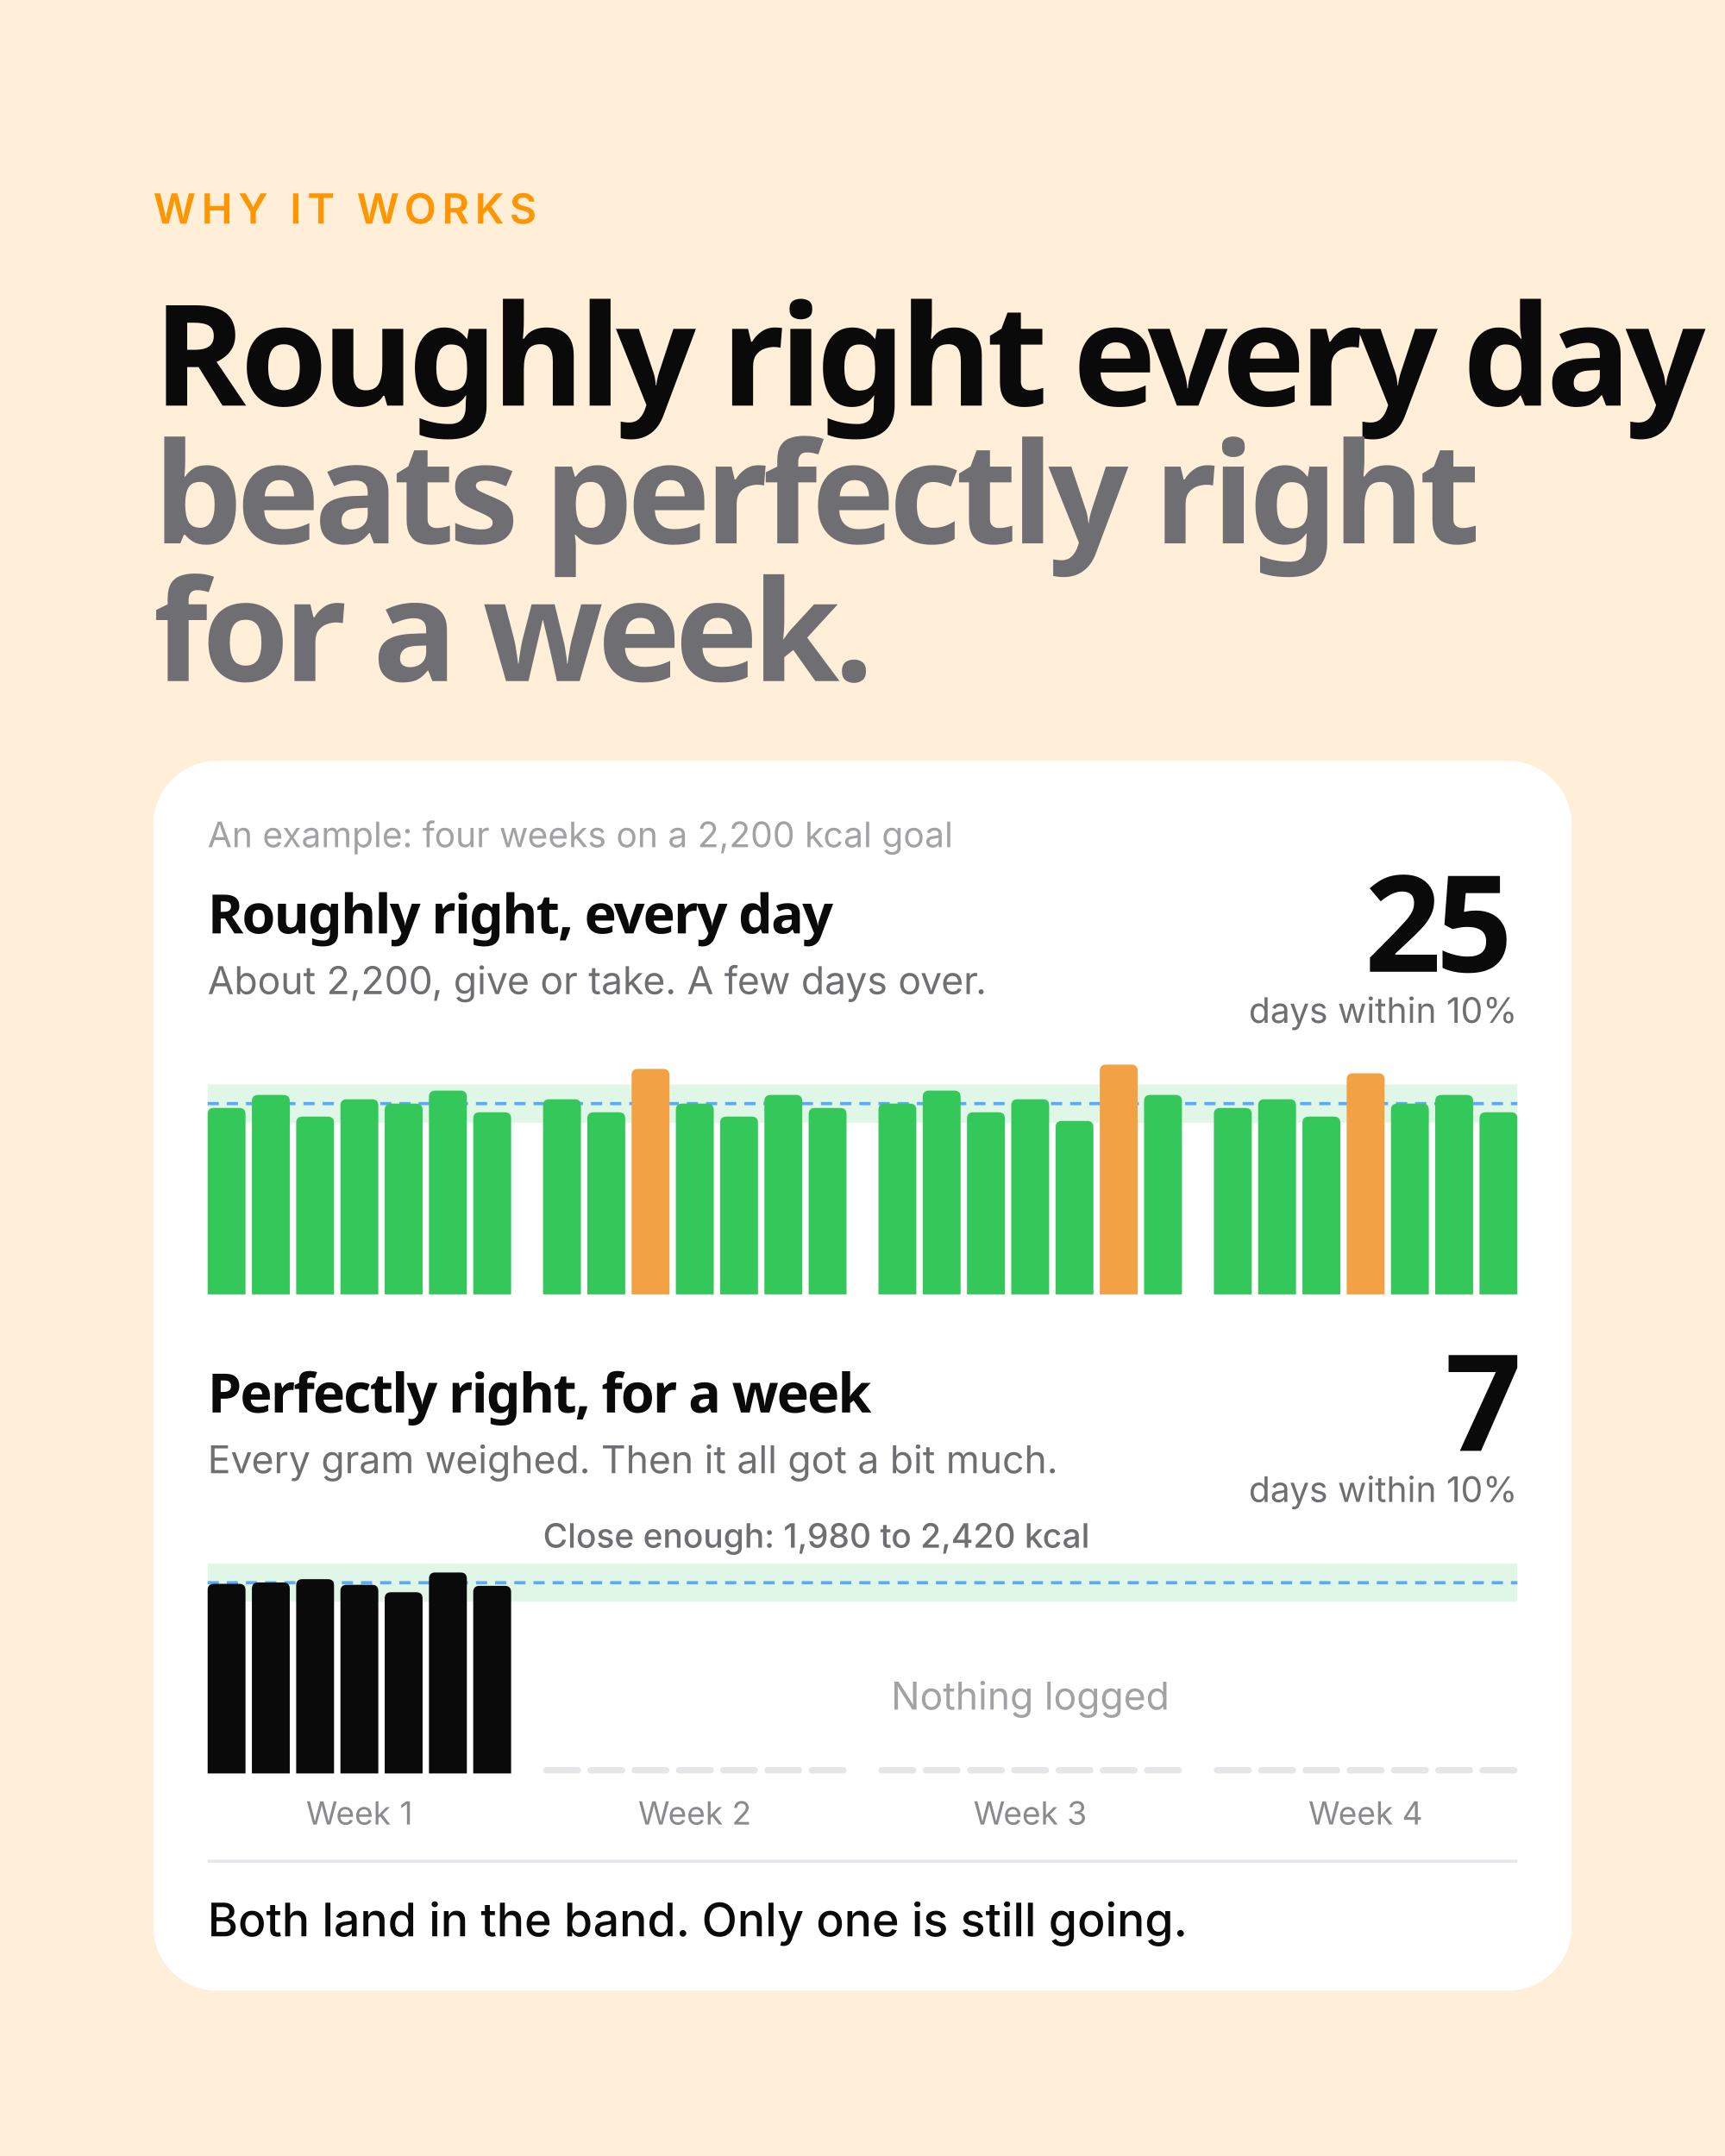
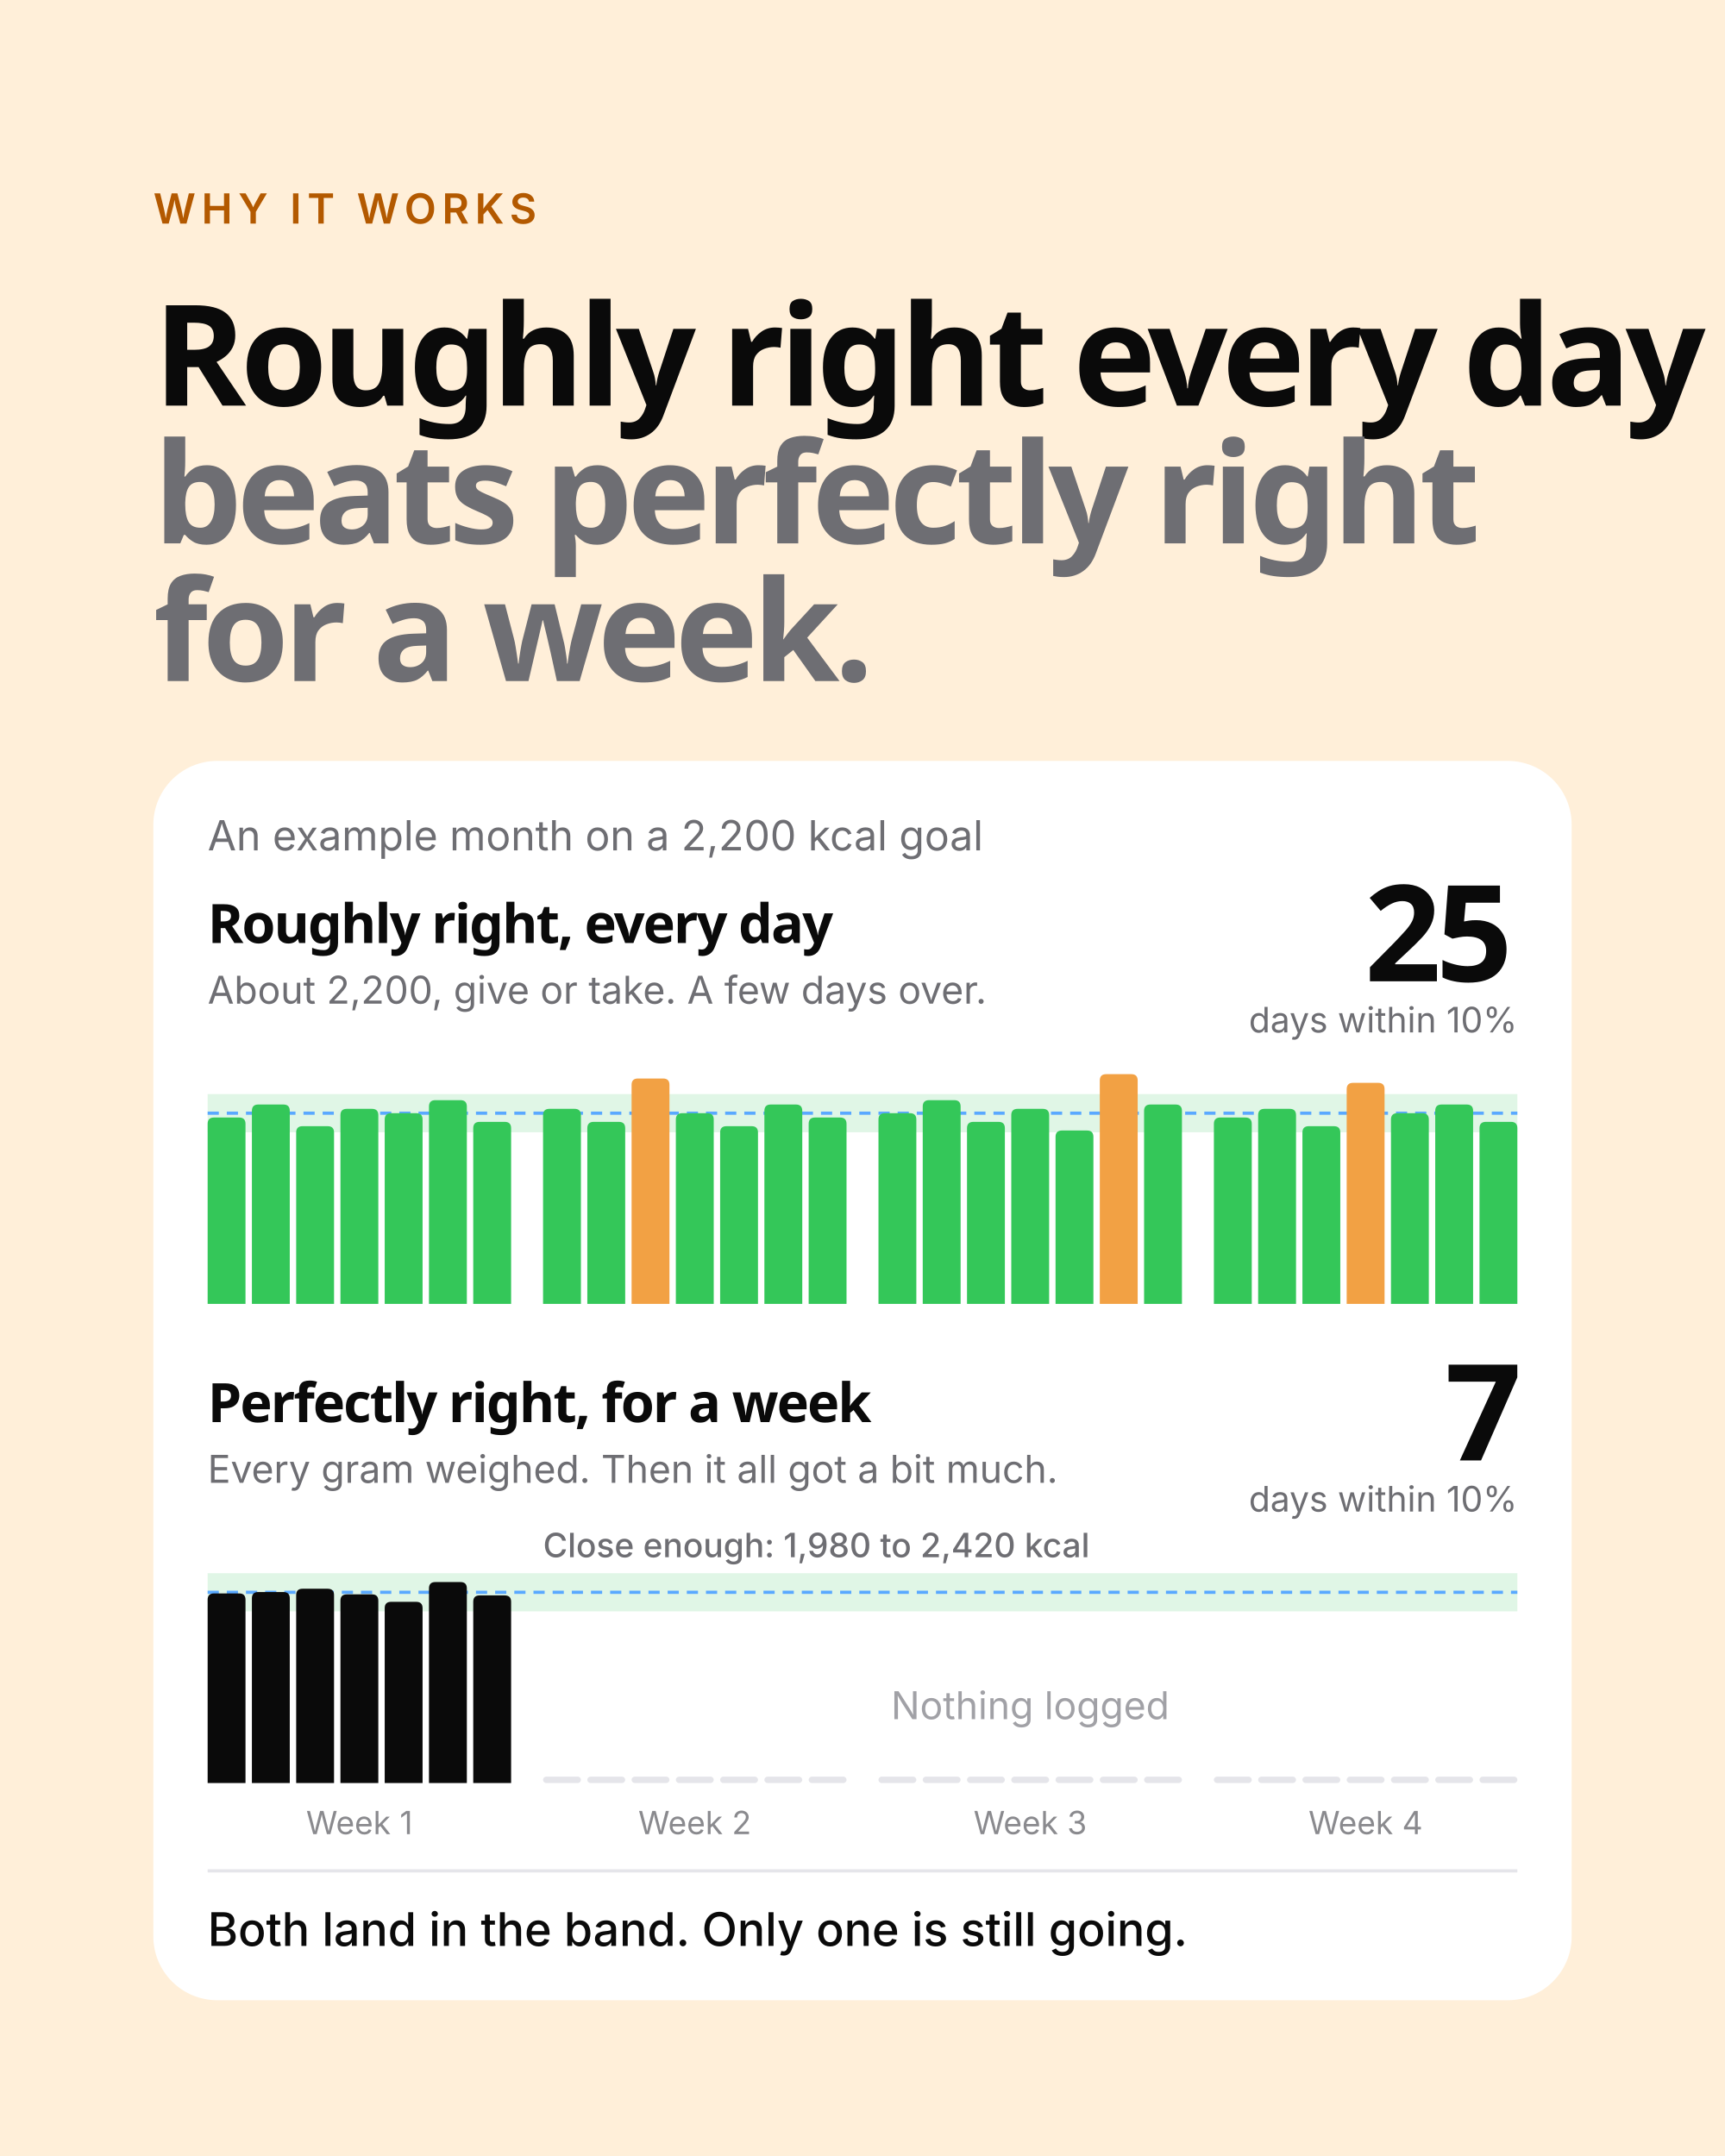
<svg xmlns="http://www.w3.org/2000/svg" width="1080" height="1350" viewBox="0 0 1080 1350" fill="none">
  <defs>
    <clipPath id="slide-clip">
      <rect width="1080" height="1350" fill="#fff" />
    </clipPath>
  </defs>
  <rect id="background" width="1080" height="1350" fill="#ffefd9" />
  <g id="slide-content" clip-path="url(#slide-clip)">
-     <text id="eyebrow" fill="#ff9500" font-family="Inter" font-size="26" font-weight="600" letter-spacing="0.14em" xml:space="preserve">
+     <text id="eyebrow" fill="#b35900" font-family="Inter" font-size="26" font-weight="600" letter-spacing="0.14em" xml:space="preserve">
      <tspan x="96" y="140">WHY IT WORKS</tspan>
    </text>
    <text id="headline" fill="#0a0a0a" font-family="Inter Tight" font-size="88" font-weight="600" letter-spacing="-0.04em" xml:space="preserve">
      <tspan x="96" y="253.98">Roughly right every day</tspan>
      <tspan x="96" y="340.22" fill="#6e6e73">beats perfectly right</tspan>
      <tspan x="96" y="426.46" fill="#6e6e73">for a week.</tspan>
    </text>
    <g id="chart-card">
-       <rect x="96" y="476.46" width="888" height="770" rx="40" fill="#fff" />
-       <text id="example" fill="#a1a1a6" font-family="Inter" font-size="22" font-weight="400" xml:space="preserve">
-         <tspan x="130" y="530.46">An example: four weeks on a 2,200 kcal goal</tspan>
+       <rect x="96" y="476.46" width="888" height="776" rx="40" fill="#fff" />
+       <text id="example" fill="#6e6e73" font-family="Inter" font-size="26" font-weight="400" xml:space="preserve">
+         <tspan x="130" y="532.46">An example month on a 2,200 kcal goal</tspan>
      </text>
      <g id="roughly-right">
        <text fill="#0a0a0a" font-family="Inter Tight" font-size="34" font-weight="600" letter-spacing="-0.03em" xml:space="preserve">
-           <tspan x="130" y="584.46">Roughly right, every day</tspan>
+           <tspan x="130" y="590.46">Roughly right, every day</tspan>
        </text>
        <text fill="#6e6e73" font-family="Inter" font-size="24" font-weight="400" xml:space="preserve">
-           <tspan x="130" y="622.46">About 2,200, give or take. A few days over.</tspan>
+           <tspan x="130" y="628.46">About 2,200, give or take. A few days over.</tspan>
        </text>
        <text id="rough-count" fill="#0a0a0a" font-family="Inter Tight" font-size="84" font-weight="600" letter-spacing="-0.04em" xml:space="preserve">
-           <tspan x="854.35" y="608.46">25</tspan>
+           <tspan x="854.35" y="614.46">25</tspan>
        </text>
        <text fill="#6e6e73" font-family="Inter" font-size="22" font-weight="400" xml:space="preserve">
-           <tspan x="781.85" y="640.46">days within 10%</tspan>
+           <tspan x="781.85" y="646.46">days within 10%</tspan>
        </text>
-         <rect x="130" y="679.08" width="820" height="23.89" fill="#34c759" id="rough-band" fill-opacity="0.15" />
-         <line id="rough-goal" x1="130" x2="950" y1="691.03" y2="691.03" stroke="#5aa9ff" stroke-width="2" stroke-dasharray="7 5" />
+         <rect x="130" y="685.08" width="820" height="23.89" fill="#34c759" id="rough-band" fill-opacity="0.15" />
+         <line id="rough-goal" x1="130" x2="950" y1="697.03" y2="697.03" stroke="#5aa9ff" stroke-width="2" stroke-dasharray="7 5" />
        <g id="rough-days">
-           <path d="M130 810.46V697.74Q130 693.74 134 693.74H149.71Q153.71 693.74 153.71 697.74V810.46Z" fill="#34c759" />
-           <path d="M157.71 810.46V689.6Q157.71 685.6 161.71 685.6H177.43Q181.43 685.6 181.43 689.6V810.46Z" fill="#34c759" />
-           <path d="M185.43 810.46V703.17Q185.43 699.17 189.43 699.17H205.14Q209.14 699.17 209.14 703.17V810.46Z" fill="#34c759" />
-           <path d="M213.14 810.46V692.31Q213.14 688.31 217.14 688.31H232.86Q236.86 688.31 236.86 692.31V810.46Z" fill="#34c759" />
-           <path d="M240.86 810.46V695.03Q240.86 691.03 244.86 691.03H260.57Q264.57 691.03 264.57 695.03V810.46Z" fill="#34c759" />
-           <path d="M268.57 810.46V686.88Q268.57 682.88 272.57 682.88H288.29Q292.29 682.88 292.29 686.88V810.46Z" fill="#34c759" />
-           <path d="M296.29 810.46V700.46Q296.29 696.46 300.29 696.46H316Q320 696.46 320 700.46V810.46Z" fill="#34c759" />
-           <path d="M340 810.46V692.31Q340 688.31 344 688.31H359.71Q363.71 688.31 363.71 692.31V810.46Z" fill="#34c759" />
-           <path d="M367.71 810.46V700.46Q367.71 696.46 371.71 696.46H387.43Q391.43 696.46 391.43 700.46V810.46Z" fill="#34c759" />
-           <path d="M395.43 810.46V673.31Q395.43 669.31 399.43 669.31H415.14Q419.14 669.31 419.14 673.31V810.46Z" fill="#f2a144" />
-           <path d="M423.14 810.46V695.03Q423.14 691.03 427.14 691.03H442.86Q446.86 691.03 446.86 695.03V810.46Z" fill="#34c759" />
-           <path d="M450.86 810.46V703.17Q450.86 699.17 454.86 699.17H470.57Q474.57 699.17 474.57 703.17V810.46Z" fill="#34c759" />
-           <path d="M478.57 810.46V689.6Q478.57 685.6 482.57 685.6H498.29Q502.29 685.6 502.29 689.6V810.46Z" fill="#34c759" />
-           <path d="M506.29 810.46V697.74Q506.29 693.74 510.29 693.74H526Q530 693.74 530 697.74V810.46Z" fill="#34c759" />
-           <path d="M550 810.46V695.03Q550 691.03 554 691.03H569.71Q573.71 691.03 573.71 695.03V810.46Z" fill="#34c759" />
-           <path d="M577.71 810.46V686.88Q577.71 682.88 581.71 682.88H597.43Q601.43 682.88 601.43 686.88V810.46Z" fill="#34c759" />
-           <path d="M605.43 810.46V700.46Q605.43 696.46 609.43 696.46H625.14Q629.14 696.46 629.14 700.46V810.46Z" fill="#34c759" />
-           <path d="M633.14 810.46V692.31Q633.14 688.31 637.14 688.31H652.86Q656.86 688.31 656.86 692.31V810.46Z" fill="#34c759" />
-           <path d="M660.86 810.46V705.88Q660.86 701.88 664.86 701.88H680.57Q684.57 701.88 684.57 705.88V810.46Z" fill="#34c759" />
-           <path d="M688.57 810.46V670.6Q688.57 666.6 692.57 666.6H708.29Q712.29 666.6 712.29 670.6V810.46Z" fill="#f2a144" />
-           <path d="M716.29 810.46V689.6Q716.29 685.6 720.29 685.6H736Q740 685.6 740 689.6V810.46Z" fill="#34c759" />
-           <path d="M760 810.46V697.74Q760 693.74 764 693.74H779.71Q783.71 693.74 783.71 697.74V810.46Z" fill="#34c759" />
-           <path d="M787.71 810.46V692.31Q787.71 688.31 791.71 688.31H807.43Q811.43 688.31 811.43 692.31V810.46Z" fill="#34c759" />
-           <path d="M815.43 810.46V703.17Q815.43 699.17 819.43 699.17H835.14Q839.14 699.17 839.14 703.17V810.46Z" fill="#34c759" />
-           <path d="M843.14 810.46V676.03Q843.14 672.03 847.14 672.03H862.86Q866.86 672.03 866.86 676.03V810.46Z" fill="#f2a144" />
-           <path d="M870.86 810.46V695.03Q870.86 691.03 874.86 691.03H890.57Q894.57 691.03 894.57 695.03V810.46Z" fill="#34c759" />
-           <path d="M898.57 810.46V689.6Q898.57 685.6 902.57 685.6H918.29Q922.29 685.6 922.29 689.6V810.46Z" fill="#34c759" />
-           <path d="M926.29 810.46V700.46Q926.29 696.46 930.29 696.46H946Q950 696.46 950 700.46V810.46Z" fill="#34c759" />
+           <path d="M130 816.46V703.74Q130 699.74 134 699.74H149.71Q153.71 699.74 153.71 703.74V816.46Z" fill="#34c759" />
+           <path d="M157.71 816.46V695.6Q157.71 691.6 161.71 691.6H177.43Q181.43 691.6 181.43 695.6V816.46Z" fill="#34c759" />
+           <path d="M185.43 816.46V709.17Q185.43 705.17 189.43 705.17H205.14Q209.14 705.17 209.14 709.17V816.46Z" fill="#34c759" />
+           <path d="M213.14 816.46V698.31Q213.14 694.31 217.14 694.31H232.86Q236.86 694.31 236.86 698.31V816.46Z" fill="#34c759" />
+           <path d="M240.86 816.46V701.03Q240.86 697.03 244.86 697.03H260.57Q264.57 697.03 264.57 701.03V816.46Z" fill="#34c759" />
+           <path d="M268.57 816.46V692.88Q268.57 688.88 272.57 688.88H288.29Q292.29 688.88 292.29 692.88V816.46Z" fill="#34c759" />
+           <path d="M296.29 816.46V706.46Q296.29 702.46 300.29 702.46H316Q320 702.46 320 706.46V816.46Z" fill="#34c759" />
+           <path d="M340 816.46V698.31Q340 694.31 344 694.31H359.71Q363.71 694.31 363.71 698.31V816.46Z" fill="#34c759" />
+           <path d="M367.71 816.46V706.46Q367.71 702.46 371.71 702.46H387.43Q391.43 702.46 391.43 706.46V816.46Z" fill="#34c759" />
+           <path d="M395.43 816.46V679.31Q395.43 675.31 399.43 675.31H415.14Q419.14 675.31 419.14 679.31V816.46Z" fill="#f2a144" />
+           <path d="M423.14 816.46V701.03Q423.14 697.03 427.14 697.03H442.86Q446.86 697.03 446.86 701.03V816.46Z" fill="#34c759" />
+           <path d="M450.86 816.46V709.17Q450.86 705.17 454.86 705.17H470.57Q474.57 705.17 474.57 709.17V816.46Z" fill="#34c759" />
+           <path d="M478.57 816.46V695.6Q478.57 691.6 482.57 691.6H498.29Q502.29 691.6 502.29 695.6V816.46Z" fill="#34c759" />
+           <path d="M506.29 816.46V703.74Q506.29 699.74 510.29 699.74H526Q530 699.74 530 703.74V816.46Z" fill="#34c759" />
+           <path d="M550 816.46V701.03Q550 697.03 554 697.03H569.71Q573.71 697.03 573.71 701.03V816.46Z" fill="#34c759" />
+           <path d="M577.71 816.46V692.88Q577.71 688.88 581.71 688.88H597.43Q601.43 688.88 601.43 692.88V816.46Z" fill="#34c759" />
+           <path d="M605.43 816.46V706.46Q605.43 702.46 609.43 702.46H625.14Q629.14 702.46 629.14 706.46V816.46Z" fill="#34c759" />
+           <path d="M633.14 816.46V698.31Q633.14 694.31 637.14 694.31H652.86Q656.86 694.31 656.86 698.31V816.46Z" fill="#34c759" />
+           <path d="M660.86 816.46V711.88Q660.86 707.88 664.86 707.88H680.57Q684.57 707.88 684.57 711.88V816.46Z" fill="#34c759" />
+           <path d="M688.57 816.46V676.6Q688.57 672.6 692.57 672.6H708.29Q712.29 672.6 712.29 676.6V816.46Z" fill="#f2a144" />
+           <path d="M716.29 816.46V695.6Q716.29 691.6 720.29 691.6H736Q740 691.6 740 695.6V816.46Z" fill="#34c759" />
+           <path d="M760 816.46V703.74Q760 699.74 764 699.74H779.71Q783.71 699.74 783.71 703.74V816.46Z" fill="#34c759" />
+           <path d="M787.71 816.46V698.31Q787.71 694.31 791.71 694.31H807.43Q811.43 694.31 811.43 698.31V816.46Z" fill="#34c759" />
+           <path d="M815.43 816.46V709.17Q815.43 705.17 819.43 705.17H835.14Q839.14 705.17 839.14 709.17V816.46Z" fill="#34c759" />
+           <path d="M843.14 816.46V682.03Q843.14 678.03 847.14 678.03H862.86Q866.86 678.03 866.86 682.03V816.46Z" fill="#f2a144" />
+           <path d="M870.86 816.46V701.03Q870.86 697.03 874.86 697.03H890.57Q894.57 697.03 894.57 701.03V816.46Z" fill="#34c759" />
+           <path d="M898.57 816.46V695.6Q898.57 691.6 902.57 691.6H918.29Q922.29 691.6 922.29 695.6V816.46Z" fill="#34c759" />
+           <path d="M926.29 816.46V706.46Q926.29 702.46 930.29 702.46H946Q950 702.46 950 706.46V816.46Z" fill="#34c759" />
        </g>
      </g>
      <g id="perfectly-right">
        <text fill="#0a0a0a" font-family="Inter Tight" font-size="34" font-weight="600" letter-spacing="-0.03em" xml:space="preserve">
-           <tspan x="130" y="884.46">Perfectly right, for a week</tspan>
+           <tspan x="130" y="890.46">Perfectly right, for a week</tspan>
        </text>
        <text fill="#6e6e73" font-family="Inter" font-size="24" font-weight="400" xml:space="preserve">
-           <tspan x="130" y="922.46">Every gram weighed. Then it all got a bit much.</tspan>
+           <tspan x="130" y="928.46">Every gram weighed. Then it all got a bit much.</tspan>
        </text>
        <text id="perfect-count" fill="#0a0a0a" font-family="Inter Tight" font-size="84" font-weight="600" letter-spacing="-0.04em" xml:space="preserve">
-           <tspan x="904.68" y="908.46">7</tspan>
+           <tspan x="904.68" y="914.46">7</tspan>
        </text>
        <text fill="#6e6e73" font-family="Inter" font-size="22" font-weight="400" xml:space="preserve">
-           <tspan x="781.85" y="940.46">days within 10%</tspan>
+           <tspan x="781.85" y="946.46">days within 10%</tspan>
        </text>
-         <rect x="130" y="979.08" width="820" height="23.89" fill="#34c759" id="perfect-band" fill-opacity="0.15" />
-         <line id="perfect-goal" x1="130" x2="950" y1="991.03" y2="991.03" stroke="#5aa9ff" stroke-width="2" stroke-dasharray="7 5" />
+         <rect x="130" y="985.08" width="820" height="23.89" fill="#34c759" id="perfect-band" fill-opacity="0.15" />
+         <line id="perfect-goal" x1="130" x2="950" y1="997.03" y2="997.03" stroke="#5aa9ff" stroke-width="2" stroke-dasharray="7 5" />
        <g id="perfect-days">
-           <path d="M130 1110.46V995.73Q130 991.73 134 991.73H149.71Q153.71 991.73 153.71 995.73V1110.46Z" fill="#0a0a0a" />
-           <path d="M157.71 1110.46V994.86Q157.71 990.86 161.71 990.86H177.43Q181.43 990.86 181.43 994.86V1110.46Z" fill="#0a0a0a" />
-           <path d="M185.43 1110.46V992.8Q185.43 988.8 189.43 988.8H205.14Q209.14 988.8 209.14 992.8V1110.46Z" fill="#0a0a0a" />
-           <path d="M213.14 1110.46V996.33Q213.14 992.33 217.14 992.33H232.86Q236.86 992.33 236.86 996.33V1110.46Z" fill="#0a0a0a" />
-           <path d="M240.86 1110.46V1001Q240.86 997 244.86 997H260.57Q264.57 997 264.57 1001V1110.46Z" fill="#0a0a0a" />
-           <path d="M268.57 1110.46V988.62Q268.57 984.62 272.57 984.62H288.29Q292.29 984.62 292.29 988.62V1110.46Z" fill="#0a0a0a" />
-           <path d="M296.29 1110.46V996.98Q296.29 992.98 300.29 992.98H316Q320 992.98 320 996.98V1110.46Z" fill="#0a0a0a" />
-           <rect x="340" y="1106.46" width="23.71" height="4" rx="2" fill="#e5e5ea" />
-           <rect x="367.71" y="1106.46" width="23.71" height="4" rx="2" fill="#e5e5ea" />
-           <rect x="395.43" y="1106.46" width="23.71" height="4" rx="2" fill="#e5e5ea" />
-           <rect x="423.14" y="1106.46" width="23.71" height="4" rx="2" fill="#e5e5ea" />
-           <rect x="450.86" y="1106.46" width="23.71" height="4" rx="2" fill="#e5e5ea" />
-           <rect x="478.57" y="1106.46" width="23.71" height="4" rx="2" fill="#e5e5ea" />
-           <rect x="506.29" y="1106.46" width="23.71" height="4" rx="2" fill="#e5e5ea" />
-           <rect x="550" y="1106.46" width="23.71" height="4" rx="2" fill="#e5e5ea" />
-           <rect x="577.71" y="1106.46" width="23.71" height="4" rx="2" fill="#e5e5ea" />
-           <rect x="605.43" y="1106.46" width="23.71" height="4" rx="2" fill="#e5e5ea" />
-           <rect x="633.14" y="1106.46" width="23.71" height="4" rx="2" fill="#e5e5ea" />
-           <rect x="660.86" y="1106.46" width="23.71" height="4" rx="2" fill="#e5e5ea" />
-           <rect x="688.57" y="1106.46" width="23.71" height="4" rx="2" fill="#e5e5ea" />
-           <rect x="716.29" y="1106.46" width="23.71" height="4" rx="2" fill="#e5e5ea" />
-           <rect x="760" y="1106.46" width="23.71" height="4" rx="2" fill="#e5e5ea" />
-           <rect x="787.71" y="1106.46" width="23.71" height="4" rx="2" fill="#e5e5ea" />
-           <rect x="815.43" y="1106.46" width="23.71" height="4" rx="2" fill="#e5e5ea" />
-           <rect x="843.14" y="1106.46" width="23.71" height="4" rx="2" fill="#e5e5ea" />
-           <rect x="870.86" y="1106.46" width="23.71" height="4" rx="2" fill="#e5e5ea" />
-           <rect x="898.57" y="1106.46" width="23.71" height="4" rx="2" fill="#e5e5ea" />
-           <rect x="926.29" y="1106.46" width="23.71" height="4" rx="2" fill="#e5e5ea" />
+           <path d="M130 1116.46V1001.73Q130 997.73 134 997.73H149.71Q153.71 997.73 153.71 1001.73V1116.46Z" fill="#0a0a0a" />
+           <path d="M157.71 1116.46V1000.86Q157.71 996.86 161.71 996.86H177.43Q181.43 996.86 181.43 1000.86V1116.46Z" fill="#0a0a0a" />
+           <path d="M185.43 1116.46V998.8Q185.43 994.8 189.43 994.8H205.14Q209.14 994.8 209.14 998.8V1116.46Z" fill="#0a0a0a" />
+           <path d="M213.14 1116.46V1002.33Q213.14 998.33 217.14 998.33H232.86Q236.86 998.33 236.86 1002.33V1116.46Z" fill="#0a0a0a" />
+           <path d="M240.86 1116.46V1007Q240.86 1003 244.86 1003H260.57Q264.57 1003 264.57 1007V1116.46Z" fill="#0a0a0a" />
+           <path d="M268.57 1116.46V994.62Q268.57 990.62 272.57 990.62H288.29Q292.29 990.62 292.29 994.62V1116.46Z" fill="#0a0a0a" />
+           <path d="M296.29 1116.46V1002.98Q296.29 998.98 300.29 998.98H316Q320 998.98 320 1002.98V1116.46Z" fill="#0a0a0a" />
+           <rect x="340" y="1112.46" width="23.71" height="4" rx="2" fill="#e5e5ea" />
+           <rect x="367.71" y="1112.46" width="23.71" height="4" rx="2" fill="#e5e5ea" />
+           <rect x="395.43" y="1112.46" width="23.71" height="4" rx="2" fill="#e5e5ea" />
+           <rect x="423.14" y="1112.46" width="23.71" height="4" rx="2" fill="#e5e5ea" />
+           <rect x="450.86" y="1112.46" width="23.71" height="4" rx="2" fill="#e5e5ea" />
+           <rect x="478.57" y="1112.46" width="23.71" height="4" rx="2" fill="#e5e5ea" />
+           <rect x="506.29" y="1112.46" width="23.71" height="4" rx="2" fill="#e5e5ea" />
+           <rect x="550" y="1112.46" width="23.71" height="4" rx="2" fill="#e5e5ea" />
+           <rect x="577.71" y="1112.46" width="23.71" height="4" rx="2" fill="#e5e5ea" />
+           <rect x="605.43" y="1112.46" width="23.71" height="4" rx="2" fill="#e5e5ea" />
+           <rect x="633.14" y="1112.46" width="23.71" height="4" rx="2" fill="#e5e5ea" />
+           <rect x="660.86" y="1112.46" width="23.71" height="4" rx="2" fill="#e5e5ea" />
+           <rect x="688.57" y="1112.46" width="23.71" height="4" rx="2" fill="#e5e5ea" />
+           <rect x="716.29" y="1112.46" width="23.71" height="4" rx="2" fill="#e5e5ea" />
+           <rect x="760" y="1112.46" width="23.71" height="4" rx="2" fill="#e5e5ea" />
+           <rect x="787.71" y="1112.46" width="23.71" height="4" rx="2" fill="#e5e5ea" />
+           <rect x="815.43" y="1112.46" width="23.71" height="4" rx="2" fill="#e5e5ea" />
+           <rect x="843.14" y="1112.46" width="23.71" height="4" rx="2" fill="#e5e5ea" />
+           <rect x="870.86" y="1112.46" width="23.71" height="4" rx="2" fill="#e5e5ea" />
+           <rect x="898.57" y="1112.46" width="23.71" height="4" rx="2" fill="#e5e5ea" />
+           <rect x="926.29" y="1112.46" width="23.71" height="4" rx="2" fill="#e5e5ea" />
        </g>
        <text id="band-label" fill="#6e6e73" font-family="Inter" font-size="21" font-weight="500" xml:space="preserve">
-           <tspan x="340" y="969.08">Close enough: 1,980 to 2,420 kcal</tspan>
+           <tspan x="340" y="975.08">Close enough: 1,980 to 2,420 kcal</tspan>
        </text>
        <text id="nothing-logged" fill="#a1a1a6" font-family="Inter" font-size="24" font-weight="400" xml:space="preserve">
-           <tspan x="557.85" y="1070.46">Nothing logged</tspan>
+           <tspan x="557.85" y="1076.46">Nothing logged</tspan>
        </text>
      </g>
      <g id="weeks">
        <text fill="#8a8a8e" font-family="Inter" font-size="20" font-weight="400" xml:space="preserve">
-           <tspan x="191.63" y="1142.46">Week 1</tspan>
+           <tspan x="191.63" y="1148.46">Week 1</tspan>
        </text>
        <text fill="#8a8a8e" font-family="Inter" font-size="20" font-weight="400" xml:space="preserve">
-           <tspan x="399.59" y="1142.46">Week 2</tspan>
+           <tspan x="399.59" y="1148.46">Week 2</tspan>
        </text>
        <text fill="#8a8a8e" font-family="Inter" font-size="20" font-weight="400" xml:space="preserve">
-           <tspan x="609.52" y="1142.46">Week 3</tspan>
+           <tspan x="609.52" y="1148.46">Week 3</tspan>
        </text>
        <text fill="#8a8a8e" font-family="Inter" font-size="20" font-weight="400" xml:space="preserve">
-           <tspan x="819.23" y="1142.46">Week 4</tspan>
+           <tspan x="819.23" y="1148.46">Week 4</tspan>
        </text>
      </g>
-       <rect x="130" y="1164.46" width="820" height="2" fill="#e5e5ea" />
+       <rect x="130" y="1170.46" width="820" height="2" fill="#e5e5ea" />
      <text id="caption" fill="#0a0a0a" font-family="Inter" font-size="29" font-weight="500" xml:space="preserve">
-         <tspan x="130" y="1212.46">Both land in the band. Only one is still going.</tspan>
+         <tspan x="130" y="1218.46">Both land in the band. Only one is still going.</tspan>
      </text>
    </g>
  </g>
</svg>
